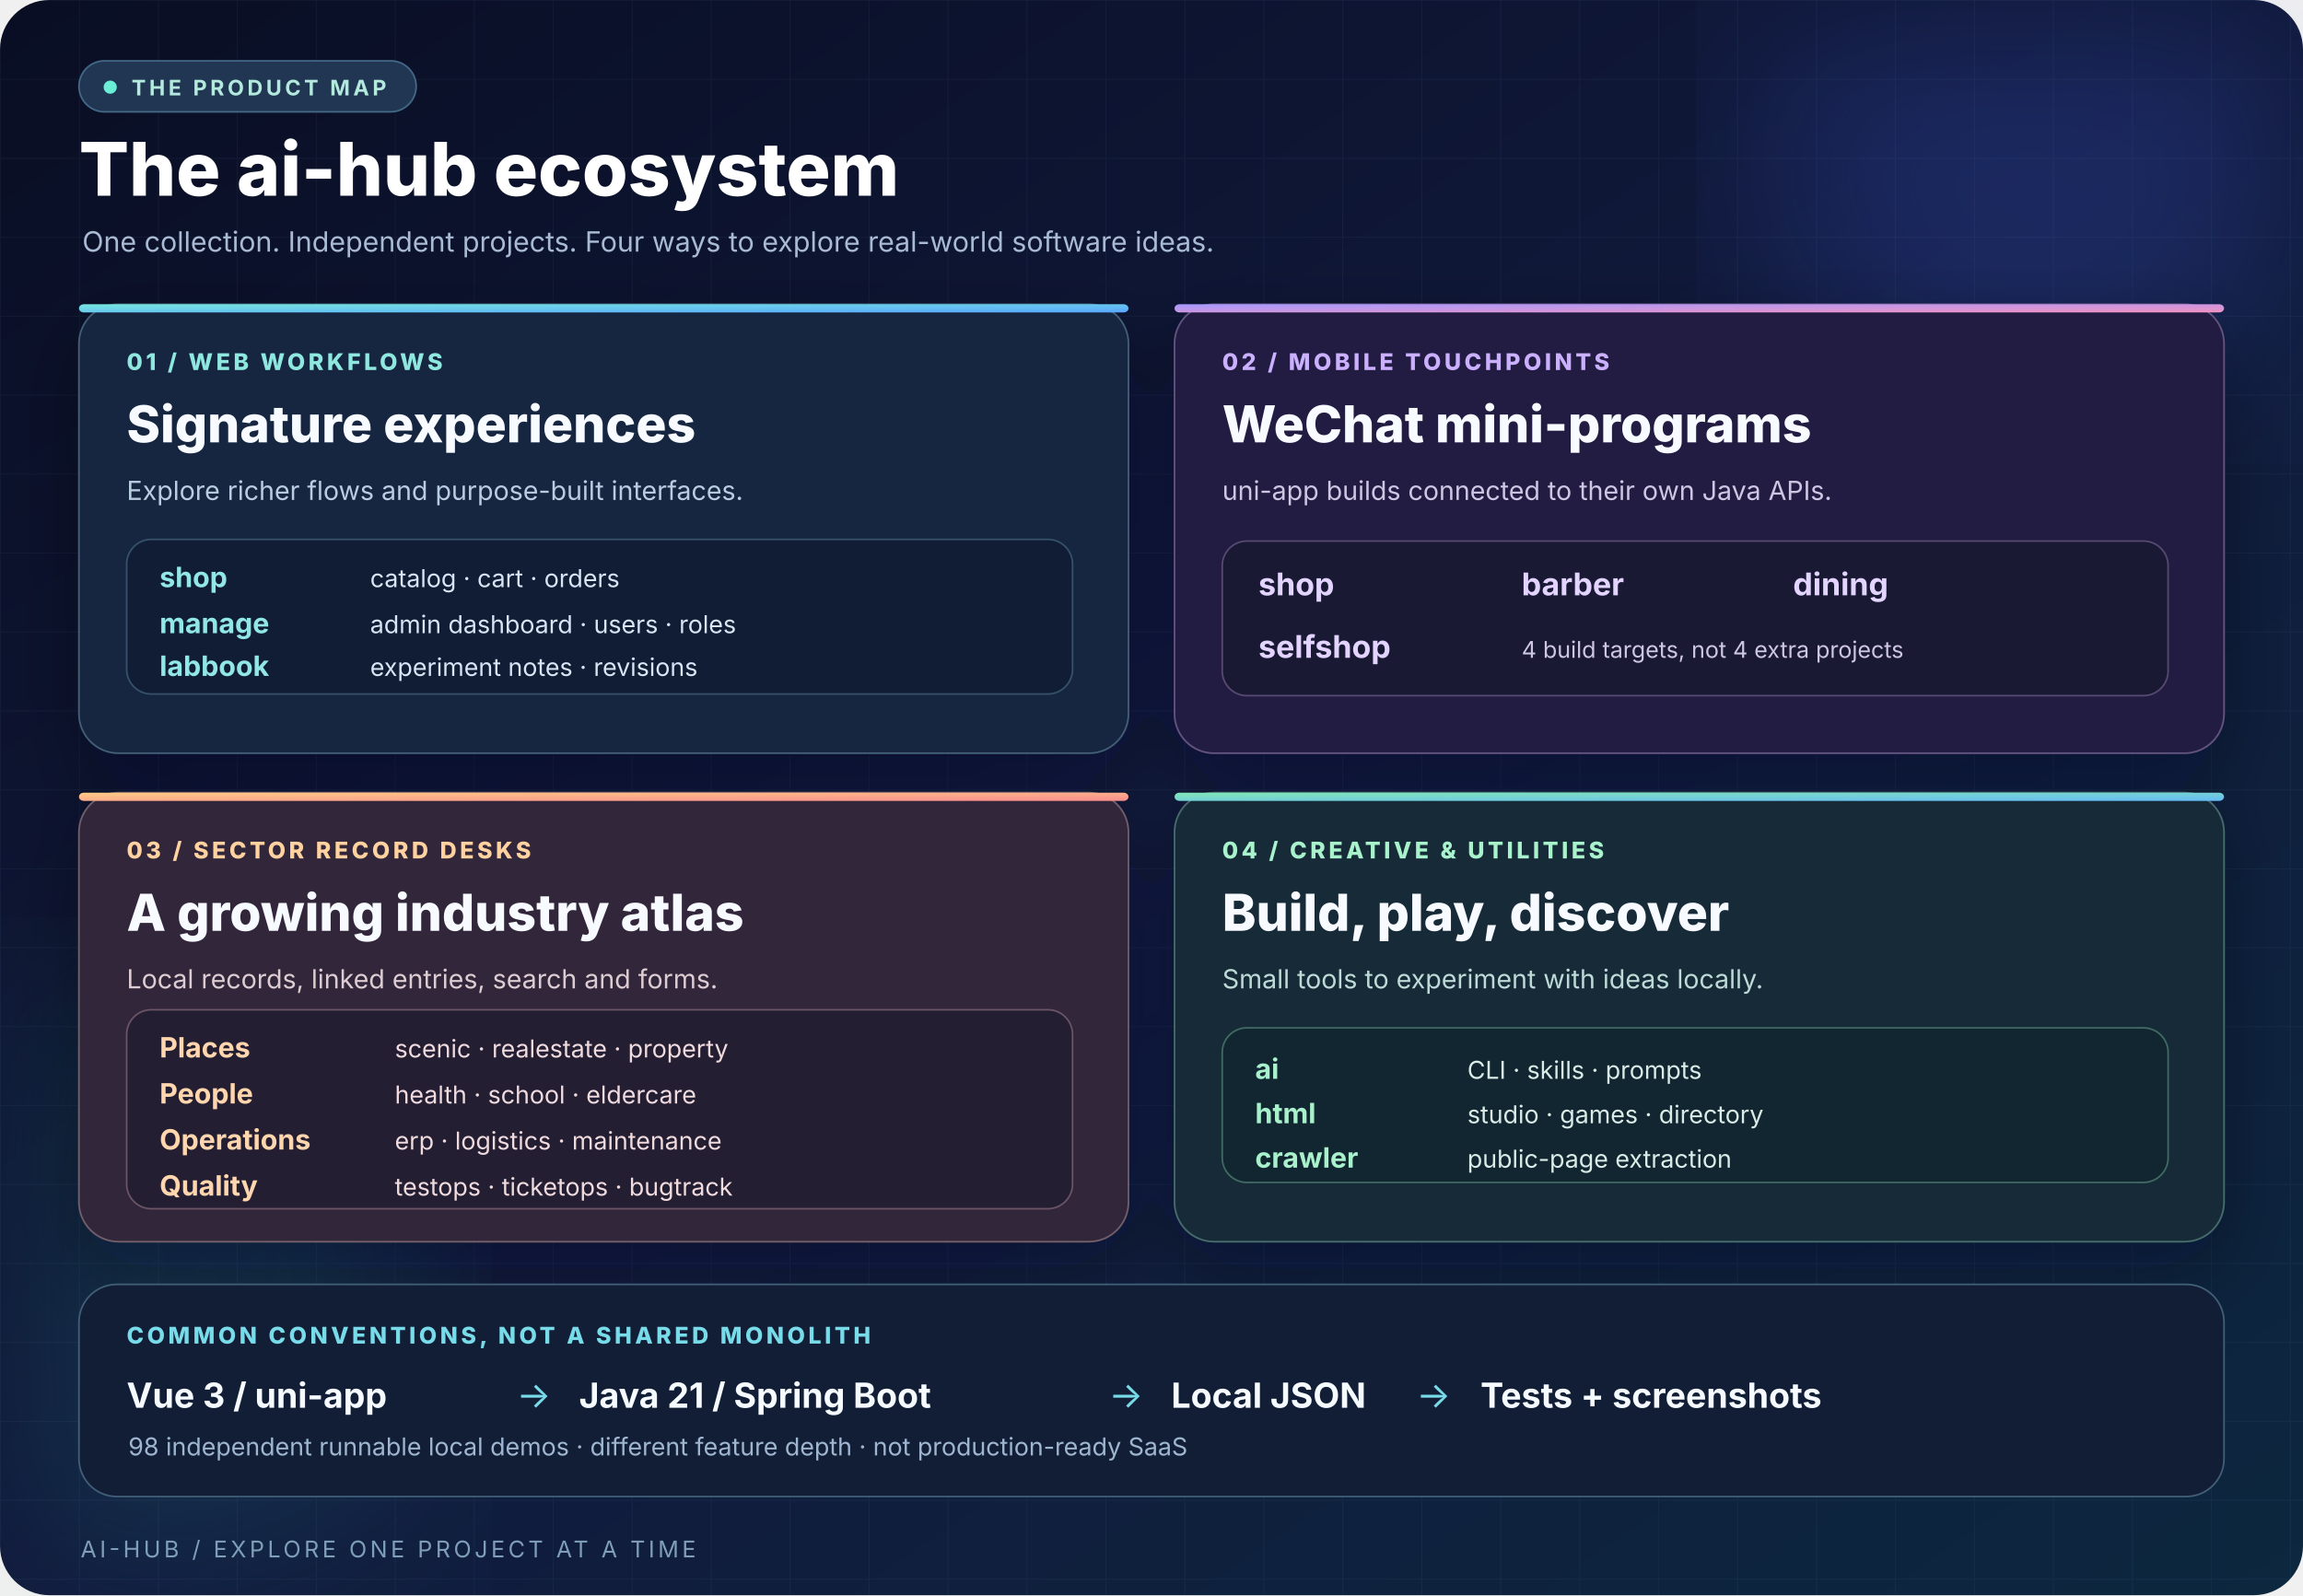
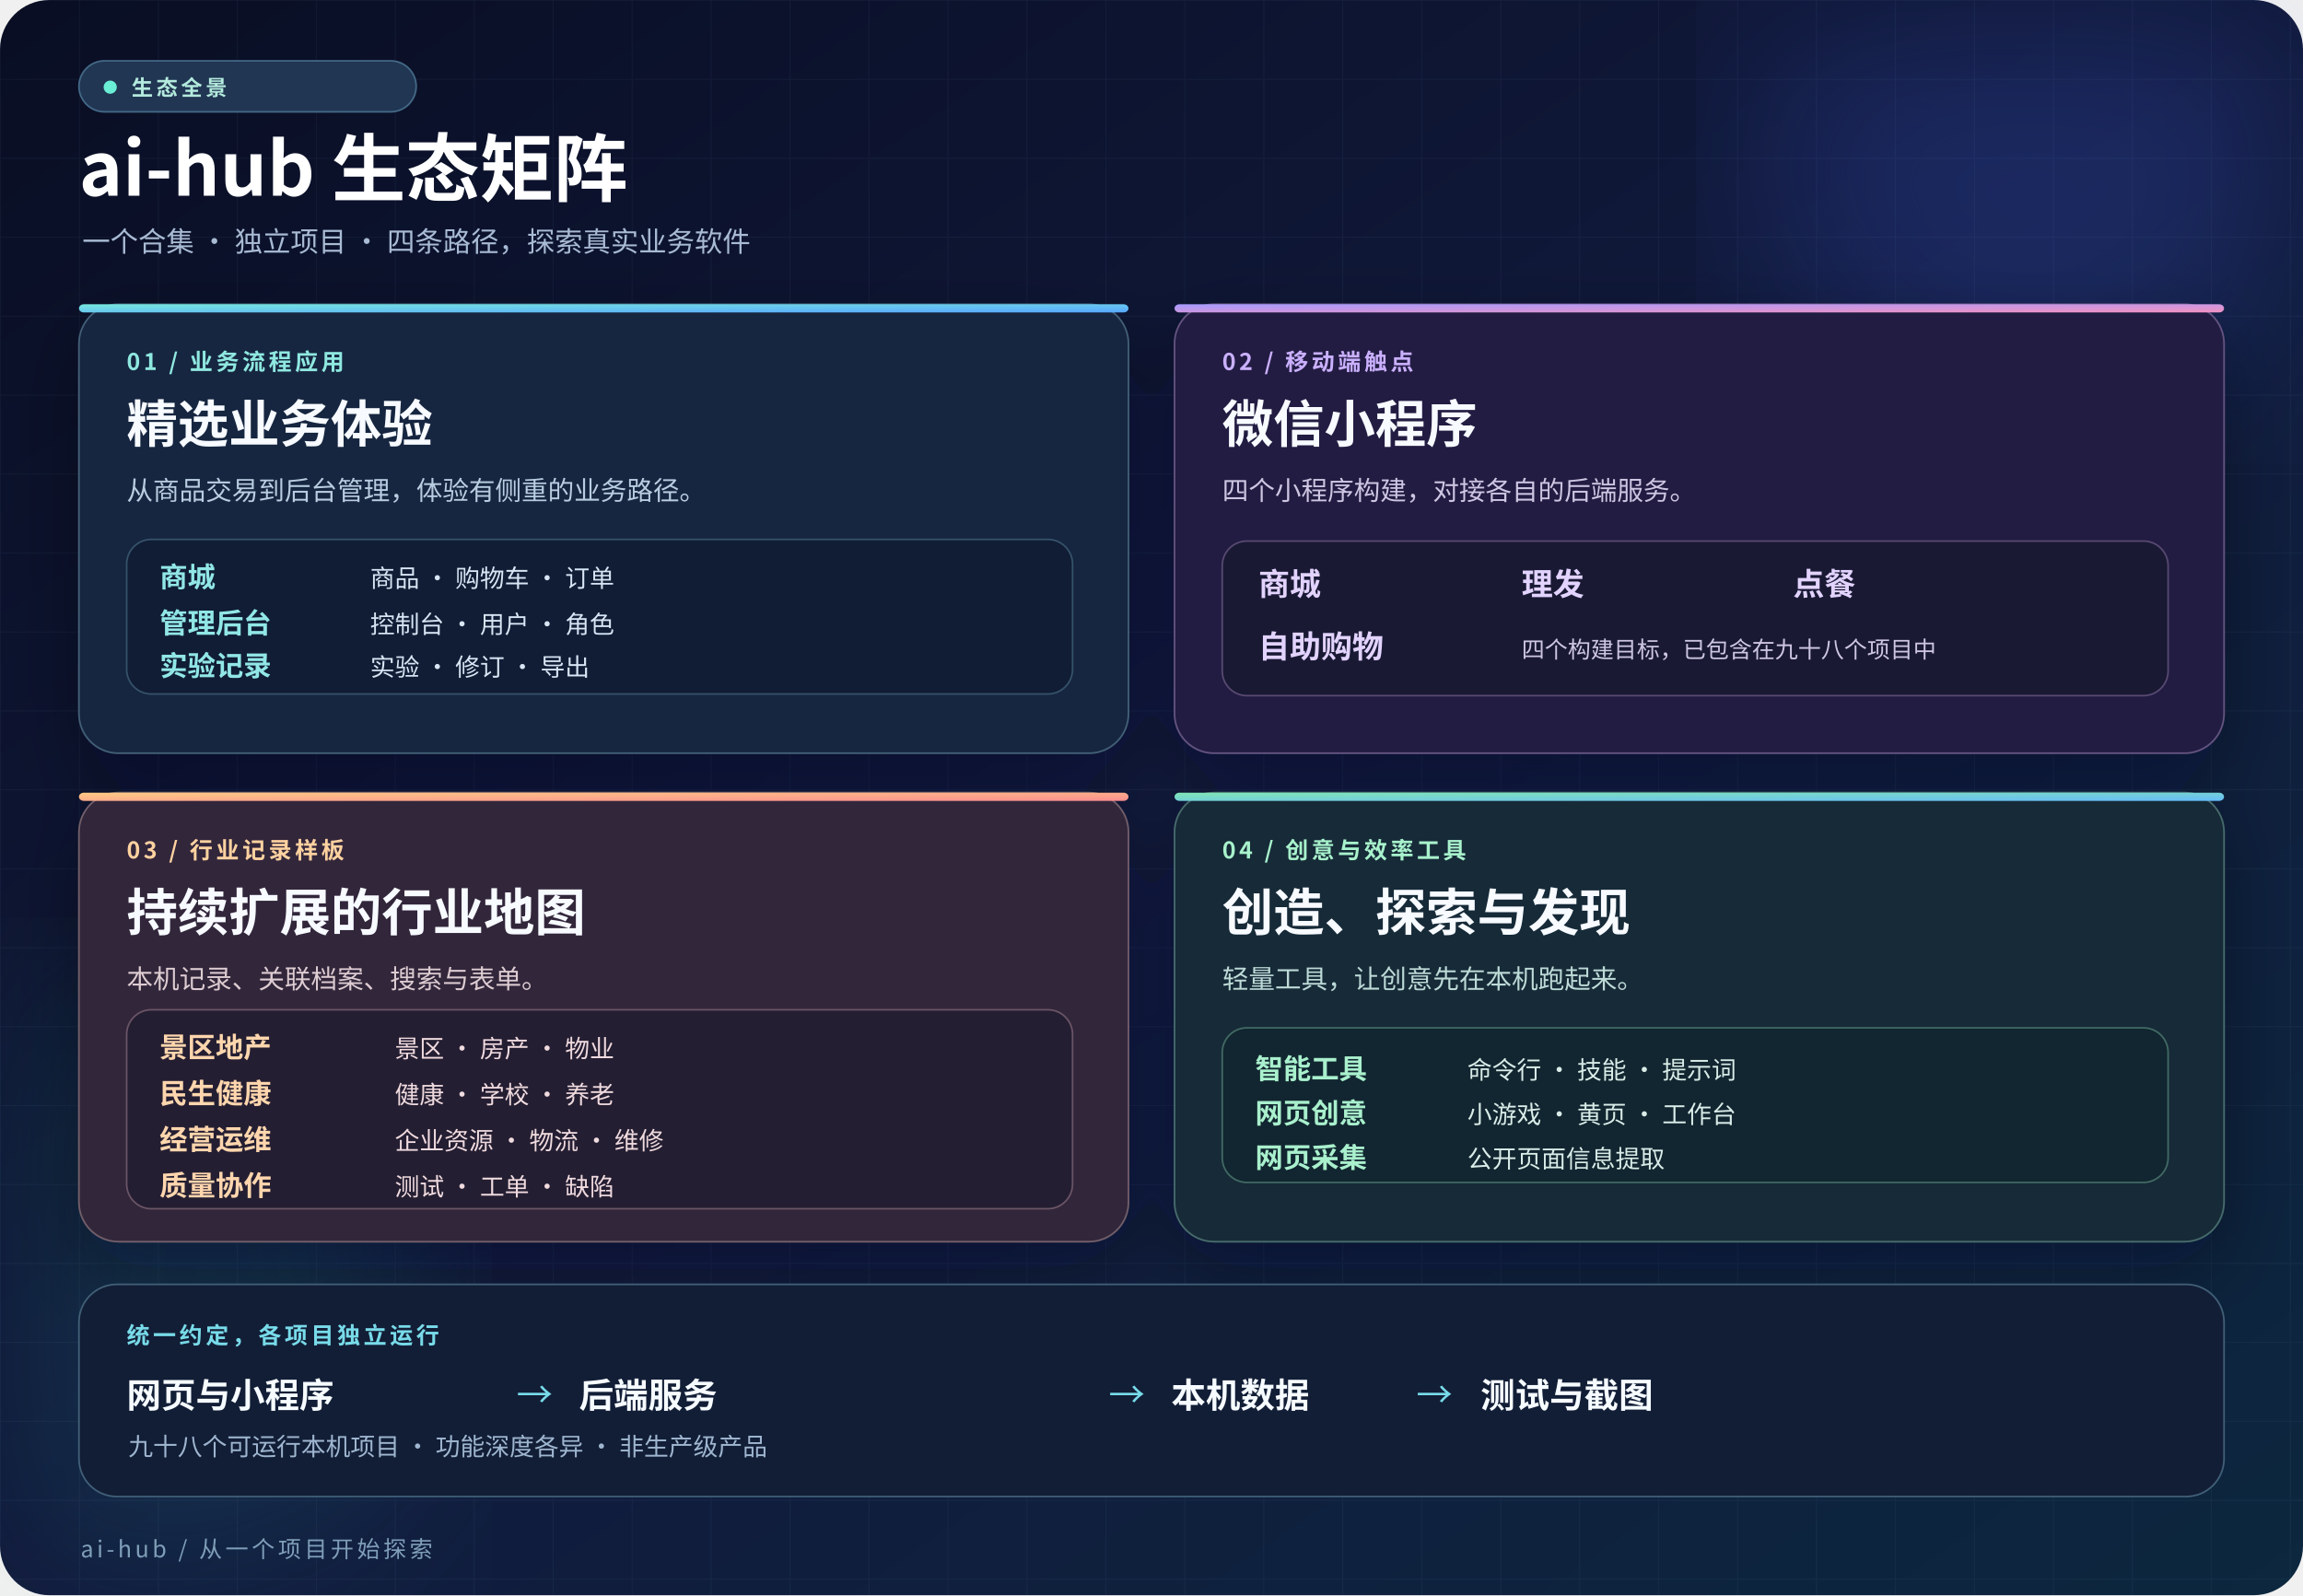
<svg xmlns="http://www.w3.org/2000/svg" width="1400" height="970" viewBox="0 0 1400 970" role="img" aria-labelledby="title desc">
  <defs>
    <linearGradient id="bg" x2="1" y2="1">
      <stop stop-color="#090E23" />
      <stop offset=".52" stop-color="#111A3D" />
      <stop offset="1" stop-color="#0C273E" />
    </linearGradient>
    <linearGradient id="a" x2="1" y2="1">
      <stop stop-color="#77E8DE" />
      <stop offset="1" stop-color="#58A7FF" />
    </linearGradient>
    <linearGradient id="b" x2="1" y2="1">
      <stop stop-color="#A69BFF" />
      <stop offset="1" stop-color="#F092C2" />
    </linearGradient>
    <linearGradient id="c" x2="1" y2="1">
      <stop stop-color="#FFCB85" />
      <stop offset="1" stop-color="#FC8E8E" />
    </linearGradient>
    <linearGradient id="d" x2="1" y2="1">
      <stop stop-color="#81E6B5" />
      <stop offset="1" stop-color="#66BCF7" />
    </linearGradient>
    <filter id="glow">
      <feGaussianBlur stdDeviation="62" />
    </filter>
    <filter id="shadow">
      <feDropShadow dx="0" dy="16" stdDeviation="22" flood-color="#020716" flood-opacity=".35" />
    </filter>
    <pattern id="grid" width="48" height="48" patternUnits="userSpaceOnUse">
      <path d="M48 0H0V48" fill="none" stroke="#9DCEF8" stroke-opacity=".055" />
    </pattern>
  </defs>
  <rect width="1400" height="970" rx="30" fill="url(#bg)" />
  <rect width="1400" height="970" rx="30" fill="url(#grid)" />
  <circle cx="1235" cy="78" r="170" fill="#476AFF" opacity=".19" filter="url(#glow)" />
  <circle cx="77" cy="780" r="185" fill="#2DE6C5" opacity=".11" filter="url(#glow)" />
-   <g font-family="Inter,Segoe UI,Arial,sans-serif">
+   <g font-family="Microsoft YaHei,PingFang SC,Noto Sans CJK SC,sans-serif">
    <rect x="48" y="37" width="205" height="31" rx="15.5" fill="#213653" stroke="#436987" />
    <circle cx="67" cy="53" r="4" fill="#6AEED5" />
-     <text x="80" y="58" font-size="13" font-weight="700" letter-spacing="2" fill="#B3EADD">THE PRODUCT MAP</text>
-     <text x="48" y="119" font-size="45" font-weight="800" fill="#FFFFFF">The ai-hub ecosystem</text>
-     <text x="50" y="153" font-size="17" fill="#A9BBD4">One collection. Independent projects. Four ways to explore real-world software ideas.</text>
+     <text x="80" y="58" font-size="13" font-weight="700" letter-spacing="2" fill="#B3EADD">生态全景</text>
+     <text x="48" y="119" font-size="45" font-weight="800" fill="#FFFFFF">ai-hub 生态矩阵</text>
+     <text x="50" y="153" font-size="17" fill="#A9BBD4">一个合集 · 独立项目 · 四条路径，探索真实业务软件</text>
    <g filter="url(#shadow)">
      <rect x="48" y="185" width="638" height="273" rx="24" fill="#192541" stroke="#426077" />
      <rect x="714" y="185" width="638" height="273" rx="24" fill="#201F43" stroke="#655380" />
      <rect x="48" y="482" width="638" height="273" rx="24" fill="#30283B" stroke="#735E6A" />
      <rect x="714" y="482" width="638" height="273" rx="24" fill="#192C39" stroke="#476C6C" />
    </g>
    <rect x="48" y="185" width="638" height="5" rx="3" fill="url(#a)" />
    <rect x="714" y="185" width="638" height="5" rx="3" fill="url(#b)" />
    <rect x="48" y="482" width="638" height="5" rx="3" fill="url(#c)" />
    <rect x="714" y="482" width="638" height="5" rx="3" fill="url(#d)" />
-     <text x="77" y="225" font-size="14" font-weight="800" letter-spacing="2" fill="#8FE8E0">01 / WEB WORKFLOWS</text>
-     <text x="77" y="269" font-size="31" font-weight="800" fill="#F7FAFF">Signature experiences</text>
-     <text x="77" y="304" font-size="16" fill="#B9CDE1">Explore richer flows and purpose-built interfaces.</text>
+     <text x="77" y="225" font-size="14" font-weight="800" letter-spacing="2" fill="#8FE8E0">01 / 业务流程应用</text>
+     <text x="77" y="269" font-size="31" font-weight="800" fill="#F7FAFF">精选业务体验</text>
+     <text x="77" y="304" font-size="16" fill="#B9CDE1">从商品交易到后台管理，体验有侧重的业务路径。</text>
    <rect x="77" y="328" width="575" height="94" rx="15" fill="#101D35" stroke="#35526A" />
-     <text x="97" y="357" font-size="17" font-weight="700" fill="#91E7E6">shop</text>
-     <text x="225" y="357" font-size="15" fill="#D7E5F4">catalog · cart · orders</text>
-     <text x="97" y="385" font-size="17" font-weight="700" fill="#91E7E6">manage</text>
-     <text x="225" y="385" font-size="15" fill="#D7E5F4">admin dashboard · users · roles</text>
-     <text x="97" y="411" font-size="17" font-weight="700" fill="#91E7E6">labbook</text>
-     <text x="225" y="411" font-size="15" fill="#D7E5F4">experiment notes · revisions</text>
-     <text x="743" y="225" font-size="14" font-weight="800" letter-spacing="2" fill="#CAB0FF">02 / MOBILE TOUCHPOINTS</text>
-     <text x="743" y="269" font-size="31" font-weight="800" fill="#F7FAFF">WeChat mini-programs</text>
-     <text x="743" y="304" font-size="16" fill="#CEC6E2">uni-app builds connected to their own Java APIs.</text>
+     <text x="97" y="357" font-size="17" font-weight="700" fill="#91E7E6">商城</text>
+     <text x="225" y="357" font-size="15" fill="#D7E5F4">商品 · 购物车 · 订单</text>
+     <text x="97" y="385" font-size="17" font-weight="700" fill="#91E7E6">管理后台</text>
+     <text x="225" y="385" font-size="15" fill="#D7E5F4">控制台 · 用户 · 角色</text>
+     <text x="97" y="411" font-size="17" font-weight="700" fill="#91E7E6">实验记录</text>
+     <text x="225" y="411" font-size="15" fill="#D7E5F4">实验 · 修订 · 导出</text>
+     <text x="743" y="225" font-size="14" font-weight="800" letter-spacing="2" fill="#CAB0FF">02 / 移动端触点</text>
+     <text x="743" y="269" font-size="31" font-weight="800" fill="#F7FAFF">微信小程序</text>
+     <text x="743" y="304" font-size="16" fill="#CEC6E2">四个小程序构建，对接各自的后端服务。</text>
    <rect x="743" y="329" width="575" height="94" rx="15" fill="#191933" stroke="#584971" />
-     <text x="765" y="362" font-size="19" font-weight="700" fill="#E2D3FF">shop</text>
-     <text x="925" y="362" font-size="19" font-weight="700" fill="#E2D3FF">barber</text>
-     <text x="1090" y="362" font-size="19" font-weight="700" fill="#E2D3FF">dining</text>
-     <text x="765" y="400" font-size="19" font-weight="700" fill="#E2D3FF">selfshop</text>
-     <text x="925" y="400" font-size="14" fill="#CEC6E2">4 build targets, not 4 extra projects</text>
-     <text x="77" y="522" font-size="14" font-weight="800" letter-spacing="2" fill="#FFD2A0">03 / SECTOR RECORD DESKS</text>
-     <text x="77" y="566" font-size="31" font-weight="800" fill="#F7FAFF">A growing industry atlas</text>
-     <text x="77" y="601" font-size="16" fill="#DDCCD1">Local records, linked entries, search and forms.</text>
+     <text x="765" y="362" font-size="19" font-weight="700" fill="#E2D3FF">商城</text>
+     <text x="925" y="362" font-size="19" font-weight="700" fill="#E2D3FF">理发</text>
+     <text x="1090" y="362" font-size="19" font-weight="700" fill="#E2D3FF">点餐</text>
+     <text x="765" y="400" font-size="19" font-weight="700" fill="#E2D3FF">自助购物</text>
+     <text x="925" y="400" font-size="14" fill="#CEC6E2">四个构建目标，已包含在九十八个项目中</text>
+     <text x="77" y="522" font-size="14" font-weight="800" letter-spacing="2" fill="#FFD2A0">03 / 行业记录样板</text>
+     <text x="77" y="566" font-size="31" font-weight="800" fill="#F7FAFF">持续扩展的行业地图</text>
+     <text x="77" y="601" font-size="16" fill="#DDCCD1">本机记录、关联档案、搜索与表单。</text>
    <rect x="77" y="614" width="575" height="121" rx="15" fill="#241E32" stroke="#6A5465" />
-     <text x="97" y="643" font-size="17" font-weight="700" fill="#FFD6AD">Places</text>
-     <text x="240" y="643" font-size="15" fill="#F0DBDF">scenic · realestate · property</text>
-     <text x="97" y="671" font-size="17" font-weight="700" fill="#FFD6AD">People</text>
-     <text x="240" y="671" font-size="15" fill="#F0DBDF">health · school · eldercare</text>
-     <text x="97" y="699" font-size="17" font-weight="700" fill="#FFD6AD">Operations</text>
-     <text x="240" y="699" font-size="15" fill="#F0DBDF">erp · logistics · maintenance</text>
-     <text x="97" y="727" font-size="17" font-weight="700" fill="#FFD6AD">Quality</text>
-     <text x="240" y="727" font-size="15" fill="#F0DBDF">testops · ticketops · bugtrack</text>
-     <text x="743" y="522" font-size="14" font-weight="800" letter-spacing="2" fill="#A8F2CC">04 / CREATIVE &amp; UTILITIES</text>
-     <text x="743" y="566" font-size="31" font-weight="800" fill="#F7FAFF">Build, play, discover</text>
-     <text x="743" y="601" font-size="16" fill="#BDDAD7">Small tools to experiment with ideas locally.</text>
+     <text x="97" y="643" font-size="17" font-weight="700" fill="#FFD6AD">景区地产</text>
+     <text x="240" y="643" font-size="15" fill="#F0DBDF">景区 · 房产 · 物业</text>
+     <text x="97" y="671" font-size="17" font-weight="700" fill="#FFD6AD">民生健康</text>
+     <text x="240" y="671" font-size="15" fill="#F0DBDF">健康 · 学校 · 养老</text>
+     <text x="97" y="699" font-size="17" font-weight="700" fill="#FFD6AD">经营运维</text>
+     <text x="240" y="699" font-size="15" fill="#F0DBDF">企业资源 · 物流 · 维修</text>
+     <text x="97" y="727" font-size="17" font-weight="700" fill="#FFD6AD">质量协作</text>
+     <text x="240" y="727" font-size="15" fill="#F0DBDF">测试 · 工单 · 缺陷</text>
+     <text x="743" y="522" font-size="14" font-weight="800" letter-spacing="2" fill="#A8F2CC">04 / 创意与效率工具</text>
+     <text x="743" y="566" font-size="31" font-weight="800" fill="#F7FAFF">创造、探索与发现</text>
+     <text x="743" y="601" font-size="16" fill="#BDDAD7">轻量工具，让创意先在本机跑起来。</text>
    <rect x="743" y="625" width="575" height="94" rx="15" fill="#112630" stroke="#426A64" />
-     <text x="763" y="656" font-size="17" font-weight="700" fill="#A9F0CD">ai</text>
-     <text x="892" y="656" font-size="15" fill="#DAECE8">CLI · skills · prompts</text>
-     <text x="763" y="683" font-size="17" font-weight="700" fill="#A9F0CD">html</text>
-     <text x="892" y="683" font-size="15" fill="#DAECE8">studio · games · directory</text>
-     <text x="763" y="710" font-size="17" font-weight="700" fill="#A9F0CD">crawler</text>
-     <text x="892" y="710" font-size="15" fill="#DAECE8">public-page extraction</text>
+     <text x="763" y="656" font-size="17" font-weight="700" fill="#A9F0CD">智能工具</text>
+     <text x="892" y="656" font-size="15" fill="#DAECE8">命令行 · 技能 · 提示词</text>
+     <text x="763" y="683" font-size="17" font-weight="700" fill="#A9F0CD">网页创意</text>
+     <text x="892" y="683" font-size="15" fill="#DAECE8">小游戏 · 黄页 · 工作台</text>
+     <text x="763" y="710" font-size="17" font-weight="700" fill="#A9F0CD">网页采集</text>
+     <text x="892" y="710" font-size="15" fill="#DAECE8">公开页面信息提取</text>
    <rect x="48" y="781" width="1304" height="129" rx="23" fill="#121E36" stroke="#416078" />
-     <text x="77" y="817" font-size="14" font-weight="800" letter-spacing="2" fill="#78DBE9">COMMON CONVENTIONS, NOT A SHARED MONOLITH</text>
-     <text x="77" y="856" font-size="21" font-weight="700" fill="#F6FBFF">Vue 3 / uni-app</text>
+     <text x="77" y="817" font-size="14" font-weight="800" letter-spacing="2" fill="#78DBE9">统一约定，各项目独立运行</text>
+     <text x="77" y="856" font-size="21" font-weight="700" fill="#F6FBFF">网页与小程序</text>
    <text x="314" y="856" font-size="22" fill="#78DBE9">→</text>
-     <text x="352" y="856" font-size="21" font-weight="700" fill="#F6FBFF">Java 21 / Spring Boot</text>
+     <text x="352" y="856" font-size="21" font-weight="700" fill="#F6FBFF">后端服务</text>
    <text x="674" y="856" font-size="22" fill="#78DBE9">→</text>
-     <text x="712" y="856" font-size="21" font-weight="700" fill="#F6FBFF">Local JSON</text>
+     <text x="712" y="856" font-size="21" font-weight="700" fill="#F6FBFF">本机数据</text>
    <text x="861" y="856" font-size="22" fill="#78DBE9">→</text>
-     <text x="900" y="856" font-size="21" font-weight="700" fill="#F6FBFF">Tests + screenshots</text>
-     <text x="78" y="885" font-size="15" fill="#9FB6D0">98 independent runnable local demos · different feature depth · not production-ready SaaS</text>
-     <text x="49" y="947" font-size="14" letter-spacing="2" fill="#7F9EB7">AI-HUB  /  EXPLORE ONE PROJECT AT A TIME</text>
+     <text x="900" y="856" font-size="21" font-weight="700" fill="#F6FBFF">测试与截图</text>
+     <text x="78" y="885" font-size="15" fill="#9FB6D0">九十八个可运行本机项目 · 功能深度各异 · 非生产级产品</text>
+     <text x="49" y="947" font-size="14" letter-spacing="2" fill="#7F9EB7">ai-hub  /  从一个项目开始探索</text>
  </g>
</svg>
